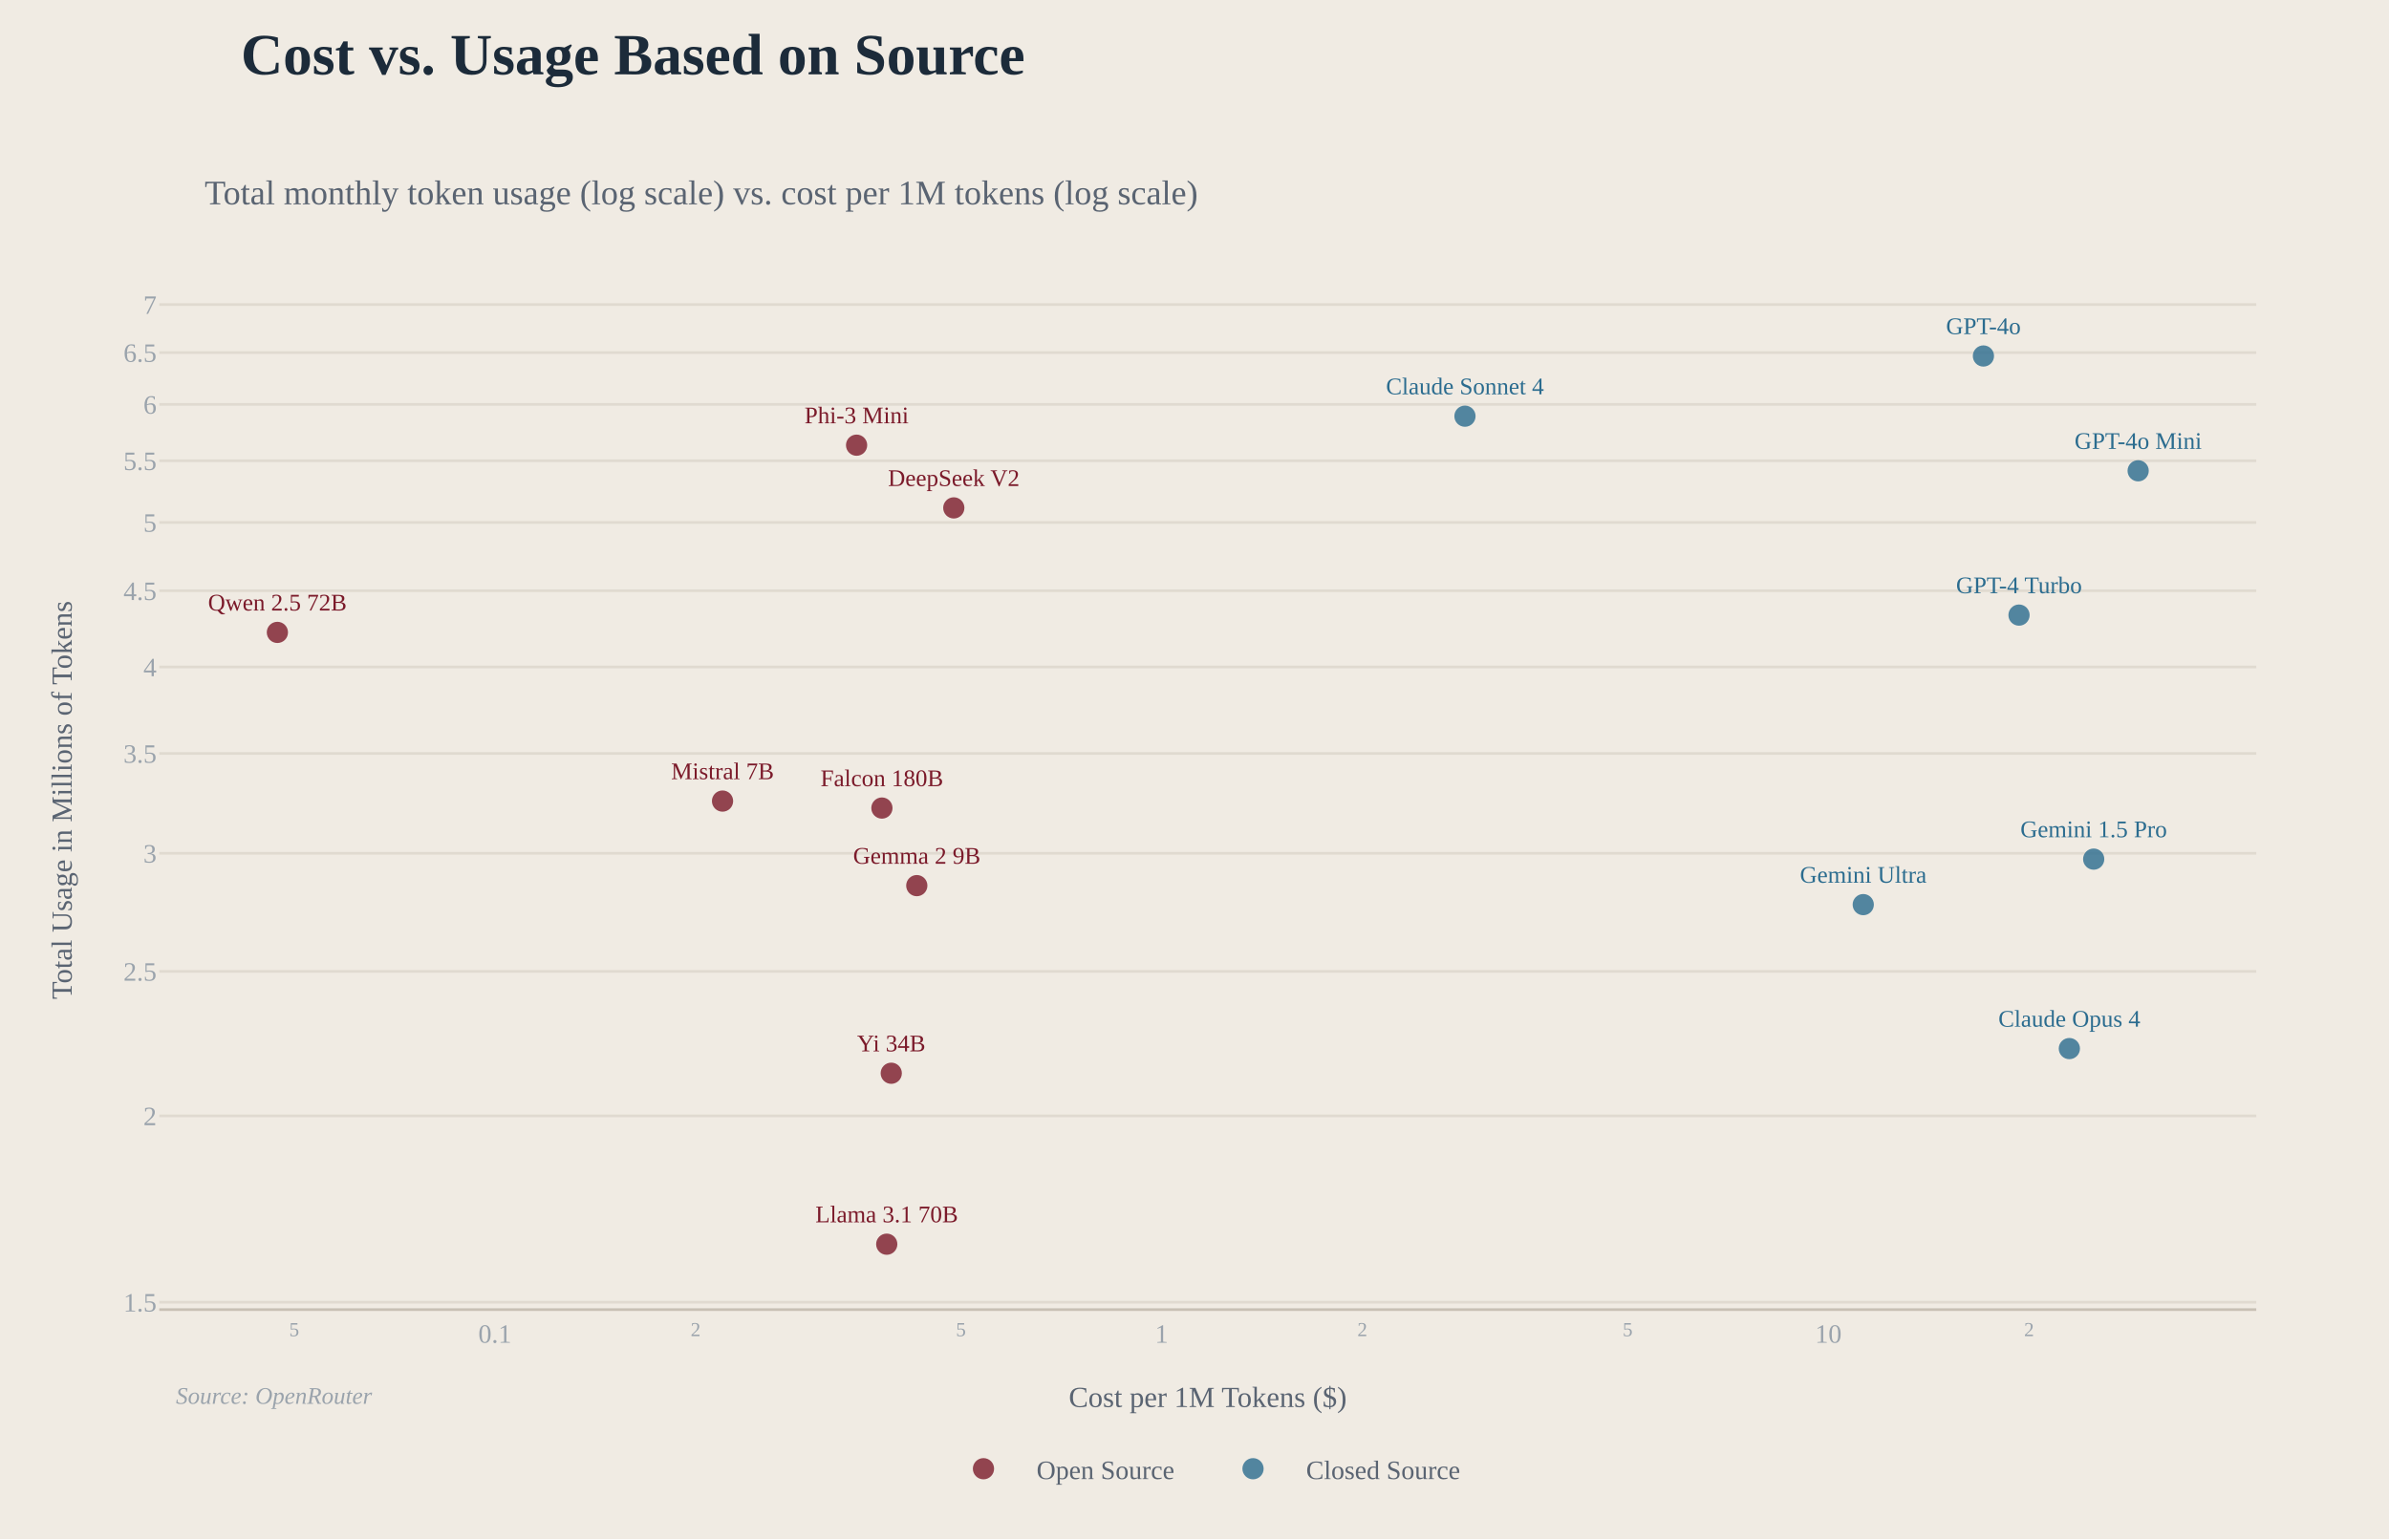
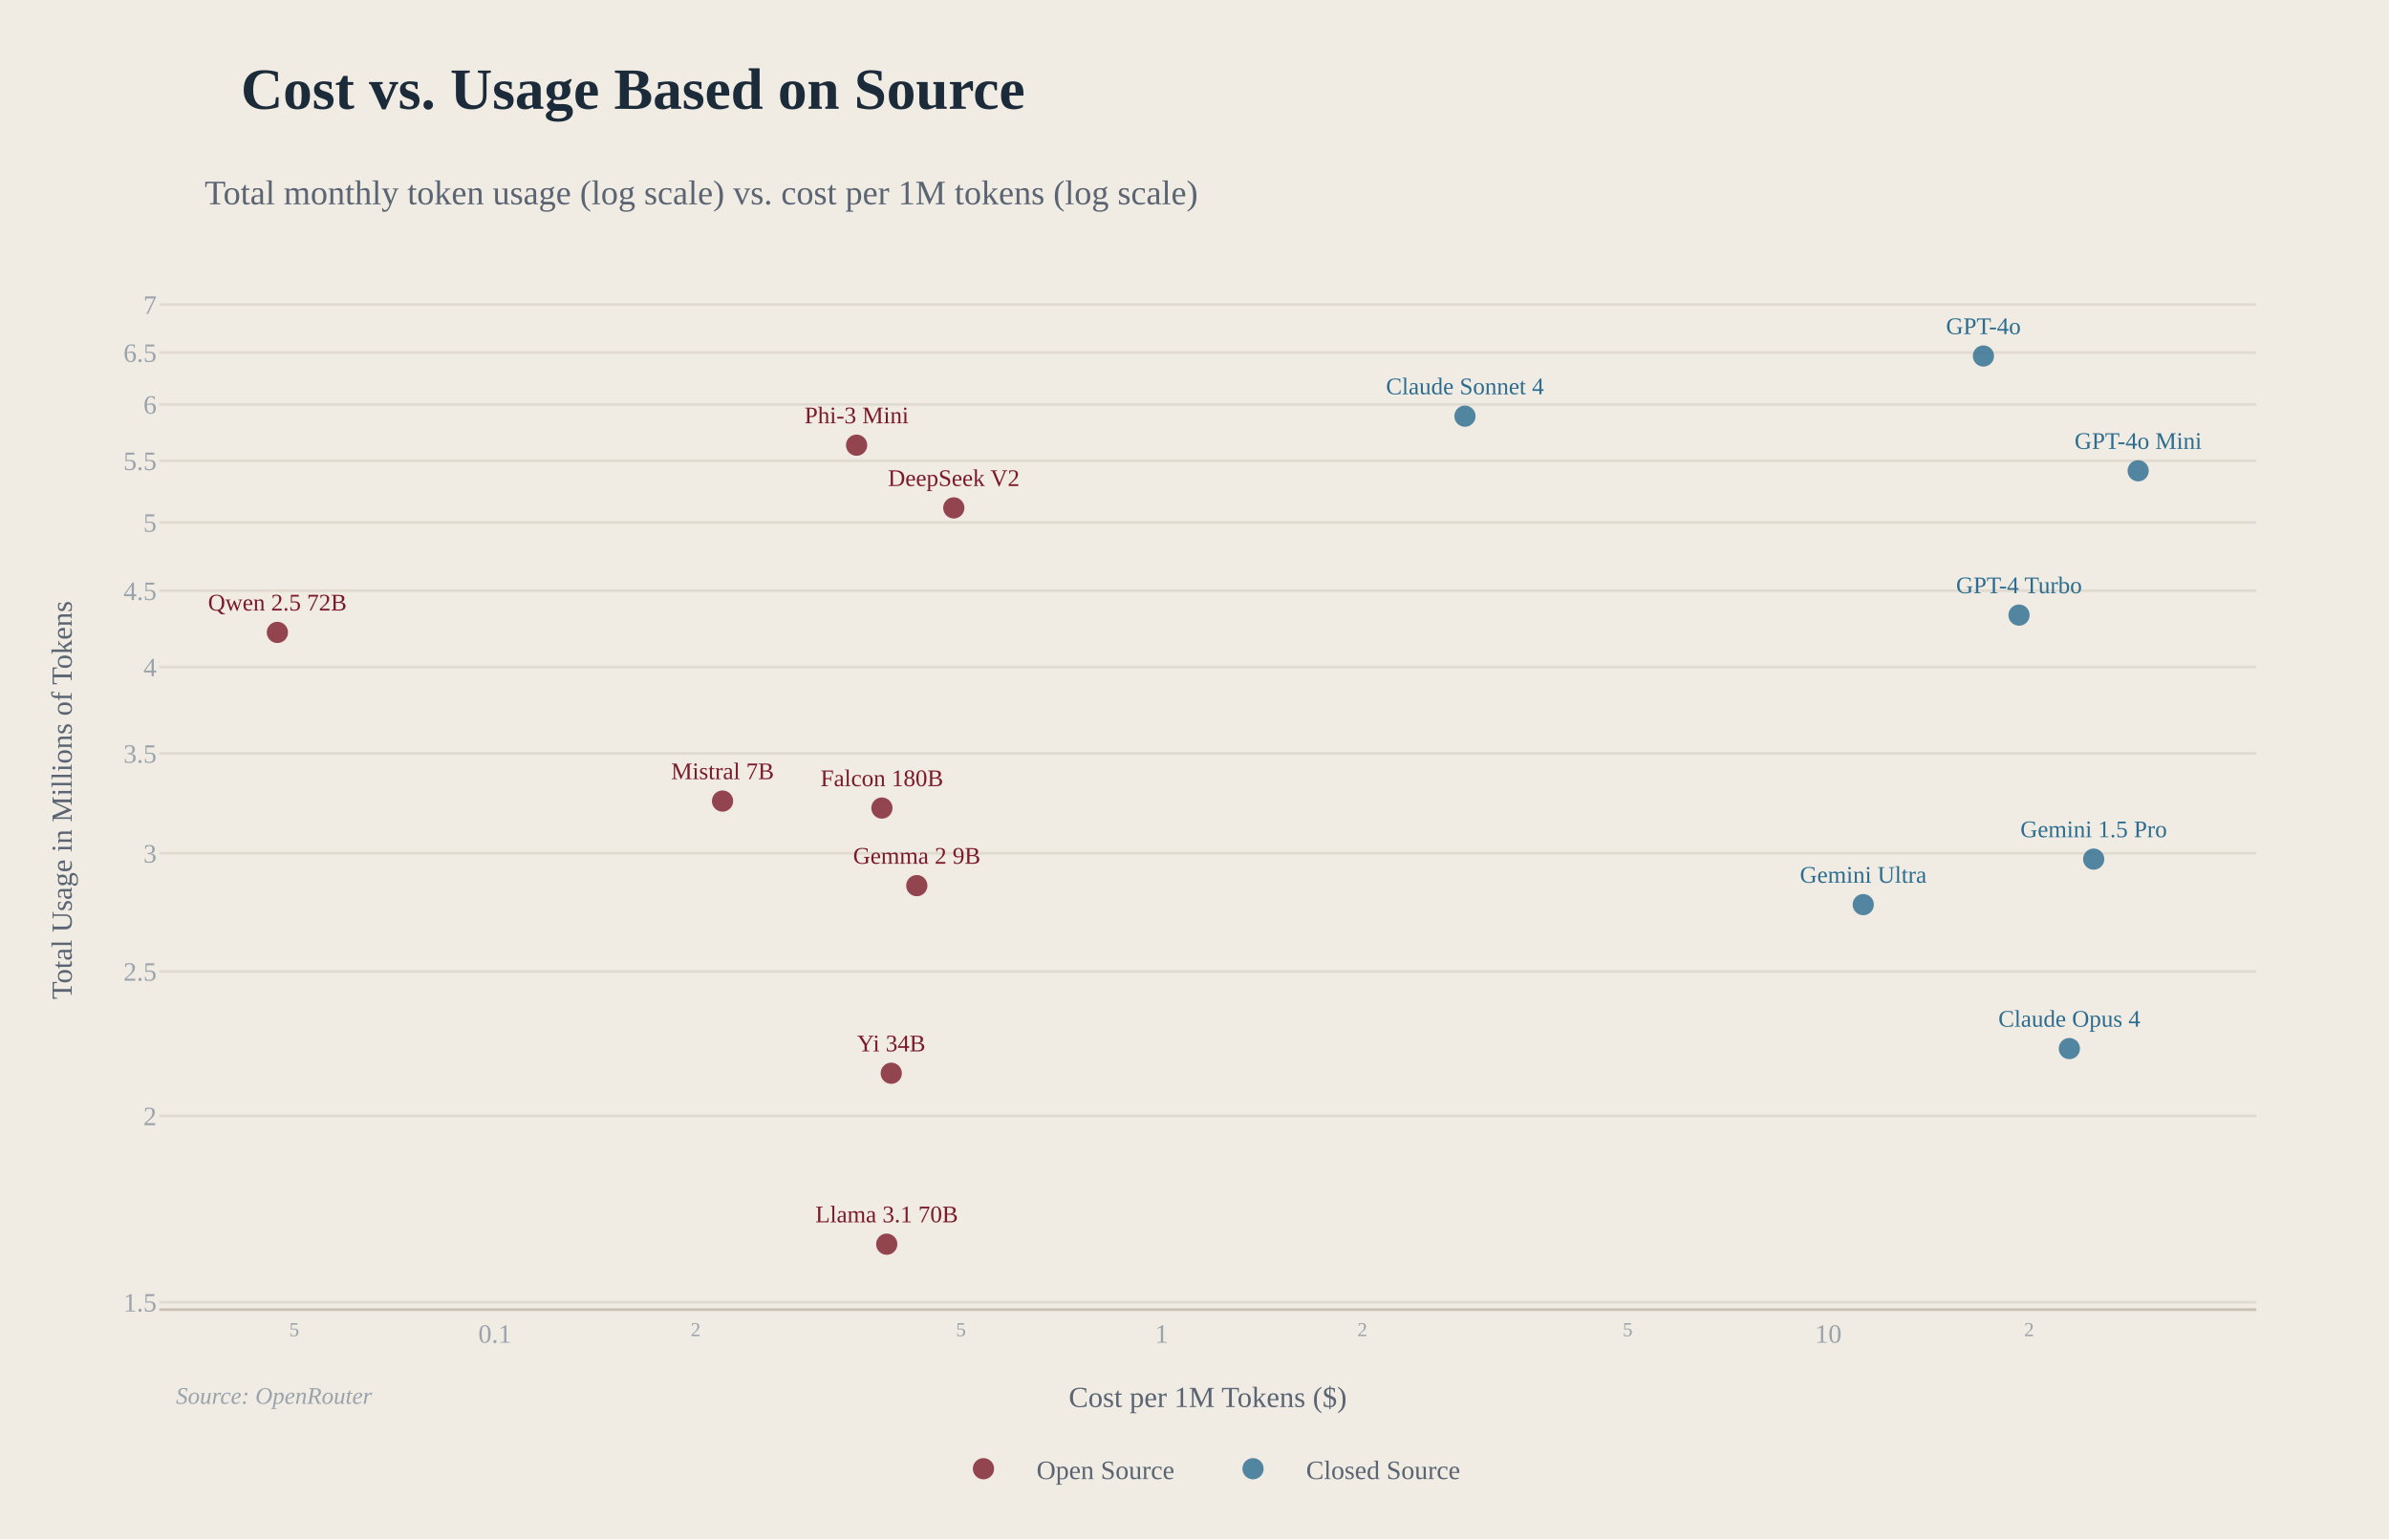
<svg xmlns="http://www.w3.org/2000/svg" class="main-svg" width="900" height="580" style="" viewBox="0 0 900 580">
  <rect x="0" y="0" width="900" height="580" style="fill: rgb(240, 235, 227); fill-opacity: 1;" />
-   <defs id="defs-b7e453">
+   <defs id="defs-3f6248">
    <g class="clips">
-       <clipPath id="clipb7e453xyplot" class="plotclip">
+       <clipPath id="clip3f6248xyplot" class="plotclip">
        <rect width="790" height="383" />
      </clipPath>
-       <clipPath class="axesclip" id="clipb7e453x">
+       <clipPath class="axesclip" id="clip3f6248x">
        <rect x="60" y="0" width="790" height="580" />
      </clipPath>
-       <clipPath class="axesclip" id="clipb7e453y">
+       <clipPath class="axesclip" id="clip3f6248y">
        <rect x="0" y="110" width="900" height="383" />
      </clipPath>
-       <clipPath class="axesclip" id="clipb7e453xy">
+       <clipPath class="axesclip" id="clip3f6248xy">
        <rect x="60" y="110" width="790" height="383" />
      </clipPath>
    </g>
    <g class="gradients" />
    <g class="patterns" />
  </defs>
  <g class="bglayer" />
  <g class="layer-below">
    <g class="imagelayer" />
    <g class="shapelayer" />
  </g>
  <g class="cartesianlayer">
    <g class="subplot xy">
      <g class="layer-subplot">
        <g class="shapelayer" />
        <g class="imagelayer" />
      </g>
      <g class="minor-gridlayer">
        <g class="x" />
        <g class="y" />
      </g>
      <g class="gridlayer">
        <g class="x" />
        <g class="y">
          <path class="ygrid crisp" transform="translate(0,490.71)" d="M60,0h790" style="stroke: rgb(224, 218, 208); stroke-opacity: 1; stroke-width: 1px;" />
          <path class="ygrid crisp" transform="translate(0,420.5)" d="M60,0h790" style="stroke: rgb(224, 218, 208); stroke-opacity: 1; stroke-width: 1px;" />
          <path class="ygrid crisp" transform="translate(0,366.05)" d="M60,0h790" style="stroke: rgb(224, 218, 208); stroke-opacity: 1; stroke-width: 1px;" />
          <path class="ygrid crisp" transform="translate(0,321.55)" d="M60,0h790" style="stroke: rgb(224, 218, 208); stroke-opacity: 1; stroke-width: 1px;" />
          <path class="ygrid crisp" transform="translate(0,283.93)" d="M60,0h790" style="stroke: rgb(224, 218, 208); stroke-opacity: 1; stroke-width: 1px;" />
          <path class="ygrid crisp" transform="translate(0,251.34)" d="M60,0h790" style="stroke: rgb(224, 218, 208); stroke-opacity: 1; stroke-width: 1px;" />
          <path class="ygrid crisp" transform="translate(0,222.6)" d="M60,0h790" style="stroke: rgb(224, 218, 208); stroke-opacity: 1; stroke-width: 1px;" />
          <path class="ygrid crisp" transform="translate(0,196.88)" d="M60,0h790" style="stroke: rgb(224, 218, 208); stroke-opacity: 1; stroke-width: 1px;" />
          <path class="ygrid crisp" transform="translate(0,173.62)" d="M60,0h790" style="stroke: rgb(224, 218, 208); stroke-opacity: 1; stroke-width: 1px;" />
          <path class="ygrid crisp" transform="translate(0,152.39)" d="M60,0h790" style="stroke: rgb(224, 218, 208); stroke-opacity: 1; stroke-width: 1px;" />
          <path class="ygrid crisp" transform="translate(0,132.86)" d="M60,0h790" style="stroke: rgb(224, 218, 208); stroke-opacity: 1; stroke-width: 1px;" />
          <path class="ygrid crisp" transform="translate(0,114.77)" d="M60,0h790" style="stroke: rgb(224, 218, 208); stroke-opacity: 1; stroke-width: 1px;" />
        </g>
      </g>
      <g class="zerolinelayer" />
      <g class="layer-between">
        <g class="shapelayer" />
        <g class="imagelayer" />
      </g>
      <path class="xlines-below" />
      <path class="ylines-below" />
      <g class="overlines-below" />
      <g class="xaxislayer-below" />
      <g class="yaxislayer-below" />
      <g class="overaxes-below" />
      <g class="overplot">
-         <g class="xy" transform="translate(60,110)" clip-path="url(#clipb7e453xyplot)">
+         <g class="xy" transform="translate(60,110)" clip-path="url(#clip3f6248xyplot)">
          <g class="scatterlayer mlayer">
-             <g class="trace scatter trace246200" style="stroke-miterlimit: 2; opacity: 1;">
+             <g class="trace scatter traced297d9" style="stroke-miterlimit: 2; opacity: 1;">
              <g class="fills" />
              <g class="errorbars" />
              <g class="lines" />
              <g class="points">
                <path class="point" transform="translate(274.06,358.85)" d="M4,0A4,4 0 1,1 0,-4A4,4 0 0,1 4,0Z" style="opacity: 0.8; stroke-width: 0px; fill: rgb(123, 26, 42); fill-opacity: 1;" />
                <path class="point" transform="translate(212.2,191.87)" d="M4,0A4,4 0 1,1 0,-4A4,4 0 0,1 4,0Z" style="opacity: 0.8; stroke-width: 0px; fill: rgb(123, 26, 42); fill-opacity: 1;" />
                <path class="point" transform="translate(285.38,223.73)" d="M4,0A4,4 0 1,1 0,-4A4,4 0 0,1 4,0Z" style="opacity: 0.8; stroke-width: 0px; fill: rgb(123, 26, 42); fill-opacity: 1;" />
                <path class="point" transform="translate(262.7,57.76)" d="M4,0A4,4 0 1,1 0,-4A4,4 0 0,1 4,0Z" style="opacity: 0.8; stroke-width: 0px; fill: rgb(123, 26, 42); fill-opacity: 1;" />
                <path class="point" transform="translate(44.5,128.31)" d="M4,0A4,4 0 1,1 0,-4A4,4 0 0,1 4,0Z" style="opacity: 0.8; stroke-width: 0px; fill: rgb(123, 26, 42); fill-opacity: 1;" />
                <path class="point" transform="translate(299.32,81.39)" d="M4,0A4,4 0 1,1 0,-4A4,4 0 0,1 4,0Z" style="opacity: 0.8; stroke-width: 0px; fill: rgb(123, 26, 42); fill-opacity: 1;" />
                <path class="point" transform="translate(272.24,194.5)" d="M4,0A4,4 0 1,1 0,-4A4,4 0 0,1 4,0Z" style="opacity: 0.8; stroke-width: 0px; fill: rgb(123, 26, 42); fill-opacity: 1;" />
                <path class="point" transform="translate(275.76,294.43)" d="M4,0A4,4 0 1,1 0,-4A4,4 0 0,1 4,0Z" style="opacity: 0.8; stroke-width: 0px; fill: rgb(123, 26, 42); fill-opacity: 1;" />
              </g>
              <g class="text">
                <g class="textpoint" transform="translate(0,-8.25)">
                  <text x="274.06" y="358.85" text-anchor="middle" style="font-family: Georgia, 'Times New Roman', serif; font-size: 9px; fill: rgb(123, 26, 42); fill-opacity: 1; white-space: pre;">Llama 3.1 70B</text>
                </g>
                <g class="textpoint" transform="translate(0,-8.25)">
                  <text x="212.2" y="191.87" text-anchor="middle" style="font-family: Georgia, 'Times New Roman', serif; font-size: 9px; fill: rgb(123, 26, 42); fill-opacity: 1; white-space: pre;">Mistral 7B</text>
                </g>
                <g class="textpoint" transform="translate(0,-8.25)">
                  <text x="285.38" y="223.73" text-anchor="middle" style="font-family: Georgia, 'Times New Roman', serif; font-size: 9px; fill: rgb(123, 26, 42); fill-opacity: 1; white-space: pre;">Gemma 2 9B</text>
                </g>
                <g class="textpoint" transform="translate(0,-8.25)">
                  <text x="262.7" y="57.76" text-anchor="middle" style="font-family: Georgia, 'Times New Roman', serif; font-size: 9px; fill: rgb(123, 26, 42); fill-opacity: 1; white-space: pre;">Phi-3 Mini</text>
                </g>
                <g class="textpoint" transform="translate(0,-8.25)">
                  <text x="44.5" y="128.31" text-anchor="middle" style="font-family: Georgia, 'Times New Roman', serif; font-size: 9px; fill: rgb(123, 26, 42); fill-opacity: 1; white-space: pre;">Qwen 2.5 72B</text>
                </g>
                <g class="textpoint" transform="translate(0,-8.25)">
                  <text x="299.32" y="81.39" text-anchor="middle" style="font-family: Georgia, 'Times New Roman', serif; font-size: 9px; fill: rgb(123, 26, 42); fill-opacity: 1; white-space: pre;">DeepSeek V2</text>
                </g>
                <g class="textpoint" transform="translate(0,-8.25)">
                  <text x="272.24" y="194.5" text-anchor="middle" style="font-family: Georgia, 'Times New Roman', serif; font-size: 9px; fill: rgb(123, 26, 42); fill-opacity: 1; white-space: pre;">Falcon 180B</text>
                </g>
                <g class="textpoint" transform="translate(0,-8.25)">
                  <text x="275.76" y="294.43" text-anchor="middle" style="font-family: Georgia, 'Times New Roman', serif; font-size: 9px; fill: rgb(123, 26, 42); fill-opacity: 1; white-space: pre;">Yi 34B</text>
                </g>
              </g>
            </g>
-             <g class="trace scatter trace8232d7" style="stroke-miterlimit: 2; opacity: 1;">
+             <g class="trace scatter trace893e4f" style="stroke-miterlimit: 2; opacity: 1;">
              <g class="fills" />
              <g class="errorbars" />
              <g class="lines" />
              <g class="points">
                <path class="point" transform="translate(687.21,24.15)" d="M4,0A4,4 0 1,1 0,-4A4,4 0 0,1 4,0Z" style="opacity: 0.8; stroke-width: 0px; fill: rgb(43, 108, 143); fill-opacity: 1;" />
                <path class="point" transform="translate(491.89,46.83)" d="M4,0A4,4 0 1,1 0,-4A4,4 0 0,1 4,0Z" style="opacity: 0.8; stroke-width: 0px; fill: rgb(43, 108, 143); fill-opacity: 1;" />
                <path class="point" transform="translate(728.75,213.74)" d="M4,0A4,4 0 1,1 0,-4A4,4 0 0,1 4,0Z" style="opacity: 0.8; stroke-width: 0px; fill: rgb(43, 108, 143); fill-opacity: 1;" />
                <path class="point" transform="translate(700.62,121.79)" d="M4,0A4,4 0 1,1 0,-4A4,4 0 0,1 4,0Z" style="opacity: 0.8; stroke-width: 0px; fill: rgb(43, 108, 143); fill-opacity: 1;" />
                <path class="point" transform="translate(719.58,285.14)" d="M4,0A4,4 0 1,1 0,-4A4,4 0 0,1 4,0Z" style="opacity: 0.8; stroke-width: 0px; fill: rgb(43, 108, 143); fill-opacity: 1;" />
                <path class="point" transform="translate(641.94,230.89)" d="M4,0A4,4 0 1,1 0,-4A4,4 0 0,1 4,0Z" style="opacity: 0.8; stroke-width: 0px; fill: rgb(43, 108, 143); fill-opacity: 1;" />
                <path class="point" transform="translate(745.5,67.41)" d="M4,0A4,4 0 1,1 0,-4A4,4 0 0,1 4,0Z" style="opacity: 0.8; stroke-width: 0px; fill: rgb(43, 108, 143); fill-opacity: 1;" />
              </g>
              <g class="text">
                <g class="textpoint" transform="translate(0,-8.25)">
                  <text x="687.21" y="24.15" text-anchor="middle" style="font-family: Georgia, 'Times New Roman', serif; font-size: 9px; fill: rgb(43, 108, 143); fill-opacity: 1; white-space: pre;">GPT-4o</text>
                </g>
                <g class="textpoint" transform="translate(0,-8.25)">
                  <text x="491.89" y="46.83" text-anchor="middle" style="font-family: Georgia, 'Times New Roman', serif; font-size: 9px; fill: rgb(43, 108, 143); fill-opacity: 1; white-space: pre;">Claude Sonnet 4</text>
                </g>
                <g class="textpoint" transform="translate(0,-8.25)">
                  <text x="728.75" y="213.74" text-anchor="middle" style="font-family: Georgia, 'Times New Roman', serif; font-size: 9px; fill: rgb(43, 108, 143); fill-opacity: 1; white-space: pre;">Gemini 1.5 Pro</text>
                </g>
                <g class="textpoint" transform="translate(0,-8.25)">
                  <text x="700.62" y="121.79" text-anchor="middle" style="font-family: Georgia, 'Times New Roman', serif; font-size: 9px; fill: rgb(43, 108, 143); fill-opacity: 1; white-space: pre;">GPT-4 Turbo</text>
                </g>
                <g class="textpoint" transform="translate(0,-8.25)">
                  <text x="719.58" y="285.14" text-anchor="middle" style="font-family: Georgia, 'Times New Roman', serif; font-size: 9px; fill: rgb(43, 108, 143); fill-opacity: 1; white-space: pre;">Claude Opus 4</text>
                </g>
                <g class="textpoint" transform="translate(0,-8.25)">
                  <text x="641.94" y="230.89" text-anchor="middle" style="font-family: Georgia, 'Times New Roman', serif; font-size: 9px; fill: rgb(43, 108, 143); fill-opacity: 1; white-space: pre;">Gemini Ultra</text>
                </g>
                <g class="textpoint" transform="translate(0,-8.25)">
                  <text x="745.5" y="67.41" text-anchor="middle" style="font-family: Georgia, 'Times New Roman', serif; font-size: 9px; fill: rgb(43, 108, 143); fill-opacity: 1; white-space: pre;">GPT-4o Mini</text>
                </g>
              </g>
            </g>
          </g>
        </g>
      </g>
      <g class="zerolinelayer-above" />
      <path class="xlines-above crisp" d="M60,493.5H850" style="fill: none; stroke-width: 1px; stroke: rgb(200, 192, 180); stroke-opacity: 1;" />
      <path class="ylines-above crisp" d="M0,0" style="fill: none;" />
      <g class="overlines-above" />
      <g class="xaxislayer-above">
        <g class="xtick">
          <text text-anchor="middle" x="0" y="503.5" transform="translate(110.83,0)" style="font-family: Georgia, 'Times New Roman', serif; font-size: 7.5px; fill: rgb(154, 163, 172); fill-opacity: 1; white-space: pre;">5</text>
        </g>
        <g class="xtick">
          <text text-anchor="middle" x="0" y="506" style="font-family: Georgia, 'Times New Roman', serif; font-size: 10px; fill: rgb(154, 163, 172); fill-opacity: 1; white-space: pre;" transform="translate(186.45,0)">0.1</text>
        </g>
        <g class="xtick">
          <text text-anchor="middle" x="0" y="503.5" style="font-family: Georgia, 'Times New Roman', serif; font-size: 7.5px; fill: rgb(154, 163, 172); fill-opacity: 1; white-space: pre;" transform="translate(262.06,0)">2</text>
        </g>
        <g class="xtick">
          <text text-anchor="middle" x="0" y="503.5" style="font-family: Georgia, 'Times New Roman', serif; font-size: 7.5px; fill: rgb(154, 163, 172); fill-opacity: 1; white-space: pre;" transform="translate(362.01,0)">5</text>
        </g>
        <g class="xtick">
          <text text-anchor="middle" x="0" y="506" style="font-family: Georgia, 'Times New Roman', serif; font-size: 10px; fill: rgb(154, 163, 172); fill-opacity: 1; white-space: pre;" transform="translate(437.62,0)">1</text>
        </g>
        <g class="xtick">
          <text text-anchor="middle" x="0" y="503.5" style="font-family: Georgia, 'Times New Roman', serif; font-size: 7.5px; fill: rgb(154, 163, 172); fill-opacity: 1; white-space: pre;" transform="translate(513.23,0)">2</text>
        </g>
        <g class="xtick">
          <text text-anchor="middle" x="0" y="503.5" style="font-family: Georgia, 'Times New Roman', serif; font-size: 7.5px; fill: rgb(154, 163, 172); fill-opacity: 1; white-space: pre;" transform="translate(613.18,0)">5</text>
        </g>
        <g class="xtick">
          <text text-anchor="middle" x="0" y="506" style="font-family: Georgia, 'Times New Roman', serif; font-size: 10px; fill: rgb(154, 163, 172); fill-opacity: 1; white-space: pre;" transform="translate(688.79,0)">10</text>
        </g>
        <g class="xtick">
          <text text-anchor="middle" x="0" y="503.5" style="font-family: Georgia, 'Times New Roman', serif; font-size: 7.5px; fill: rgb(154, 163, 172); fill-opacity: 1; white-space: pre;" transform="translate(764.4,0)">2</text>
        </g>
      </g>
      <g class="yaxislayer-above">
        <g class="ytick">
          <text text-anchor="end" x="59" y="3.5" transform="translate(0,490.71)" style="font-family: Georgia, 'Times New Roman', serif; font-size: 10px; fill: rgb(154, 163, 172); fill-opacity: 1; white-space: pre;">1.5</text>
        </g>
        <g class="ytick">
          <text text-anchor="end" x="59" y="3.5" style="font-family: Georgia, 'Times New Roman', serif; font-size: 10px; fill: rgb(154, 163, 172); fill-opacity: 1; white-space: pre;" transform="translate(0,420.5)">2</text>
        </g>
        <g class="ytick">
          <text text-anchor="end" x="59" y="3.5" style="font-family: Georgia, 'Times New Roman', serif; font-size: 10px; fill: rgb(154, 163, 172); fill-opacity: 1; white-space: pre;" transform="translate(0,366.05)">2.5</text>
        </g>
        <g class="ytick">
          <text text-anchor="end" x="59" y="3.5" style="font-family: Georgia, 'Times New Roman', serif; font-size: 10px; fill: rgb(154, 163, 172); fill-opacity: 1; white-space: pre;" transform="translate(0,321.55)">3</text>
        </g>
        <g class="ytick">
          <text text-anchor="end" x="59" y="3.5" style="font-family: Georgia, 'Times New Roman', serif; font-size: 10px; fill: rgb(154, 163, 172); fill-opacity: 1; white-space: pre;" transform="translate(0,283.93)">3.5</text>
        </g>
        <g class="ytick">
          <text text-anchor="end" x="59" y="3.5" style="font-family: Georgia, 'Times New Roman', serif; font-size: 10px; fill: rgb(154, 163, 172); fill-opacity: 1; white-space: pre;" transform="translate(0,251.34)">4</text>
        </g>
        <g class="ytick">
          <text text-anchor="end" x="59" y="3.5" style="font-family: Georgia, 'Times New Roman', serif; font-size: 10px; fill: rgb(154, 163, 172); fill-opacity: 1; white-space: pre;" transform="translate(0,222.6)">4.5</text>
        </g>
        <g class="ytick">
          <text text-anchor="end" x="59" y="3.5" style="font-family: Georgia, 'Times New Roman', serif; font-size: 10px; fill: rgb(154, 163, 172); fill-opacity: 1; white-space: pre;" transform="translate(0,196.88)">5</text>
        </g>
        <g class="ytick">
          <text text-anchor="end" x="59" y="3.5" style="font-family: Georgia, 'Times New Roman', serif; font-size: 10px; fill: rgb(154, 163, 172); fill-opacity: 1; white-space: pre;" transform="translate(0,173.62)">5.5</text>
        </g>
        <g class="ytick">
          <text text-anchor="end" x="59" y="3.5" style="font-family: Georgia, 'Times New Roman', serif; font-size: 10px; fill: rgb(154, 163, 172); fill-opacity: 1; white-space: pre;" transform="translate(0,152.39)">6</text>
        </g>
        <g class="ytick">
          <text text-anchor="end" x="59" y="3.5" style="font-family: Georgia, 'Times New Roman', serif; font-size: 10px; fill: rgb(154, 163, 172); fill-opacity: 1; white-space: pre;" transform="translate(0,132.86)">6.5</text>
        </g>
        <g class="ytick">
          <text text-anchor="end" x="59" y="3.5" style="font-family: Georgia, 'Times New Roman', serif; font-size: 10px; fill: rgb(154, 163, 172); fill-opacity: 1; white-space: pre;" transform="translate(0,114.77)">7</text>
        </g>
      </g>
      <g class="overaxes-above" />
    </g>
  </g>
  <g class="polarlayer" />
  <g class="smithlayer" />
  <g class="ternarylayer" />
  <g class="geolayer" />
  <g class="funnelarealayer" />
  <g class="pielayer" />
  <g class="iciclelayer" />
  <g class="treemaplayer" />
  <g class="sunburstlayer" />
  <g class="glimages" />
-   <defs id="topdefs-b7e453">
+   <defs id="topdefs-3f6248">
    <g class="clips" />
-     <clipPath id="legendb7e453">
+     <clipPath id="legend3f6248">
      <rect width="209" height="29" x="0" y="0" />
    </clipPath>
  </defs>
  <g class="layer-above">
    <g class="imagelayer" />
    <g class="shapelayer" />
  </g>
  <g class="infolayer">
    <g class="legend" pointer-events="all" transform="translate(350.5,538.96)">
      <rect class="bg" shape-rendering="crispEdges" style="stroke: rgb(68, 68, 68); stroke-opacity: 1; fill: rgb(0, 0, 0); fill-opacity: 0; stroke-width: 0px;" width="209" height="29" x="0" y="0" />
-       <g class="scrollbox" transform="" clip-path="url(#legendb7e453)">
+       <g class="scrollbox" transform="" clip-path="url(#legend3f6248)">
        <g class="groups">
          <g class="traces" transform="translate(0,14.5)" style="opacity: 1;">
            <text class="legendtext" text-anchor="start" x="40" y="3.9" style="font-family: Georgia, 'Times New Roman', serif; font-size: 10px; fill: rgb(90, 100, 114); fill-opacity: 1; white-space: pre;">Open Source</text>
            <g class="layers" style="opacity: 1;">
              <g class="legendfill" />
              <g class="legendlines" />
              <g class="legendsymbols">
                <g class="legendpoints">
                  <path class="scatterpts" transform="translate(20,0)" d="M4,0A4,4 0 1,1 0,-4A4,4 0 0,1 4,0Z" style="opacity: 0.8; stroke-width: 0px; fill: rgb(123, 26, 42); fill-opacity: 1;" />
                </g>
              </g>
            </g>
            <rect class="legendtoggle" x="0" y="-9.5" width="99.047" height="19" style="fill: rgb(0, 0, 0); fill-opacity: 0;" />
          </g>
          <g class="traces" transform="translate(101.5469,14.5)" style="opacity: 1;">
            <text class="legendtext" text-anchor="start" x="40" y="3.9" style="font-family: Georgia, 'Times New Roman', serif; font-size: 10px; fill: rgb(90, 100, 114); fill-opacity: 1; white-space: pre;">Closed Source</text>
            <g class="layers" style="opacity: 1;">
              <g class="legendfill" />
              <g class="legendlines" />
              <g class="legendsymbols">
                <g class="legendpoints">
                  <path class="scatterpts" transform="translate(20,0)" d="M4,0A4,4 0 1,1 0,-4A4,4 0 0,1 4,0Z" style="opacity: 0.8; stroke-width: 0px; fill: rgb(43, 108, 143); fill-opacity: 1;" />
                </g>
              </g>
            </g>
            <rect class="legendtoggle" x="0" y="-9.5" width="104.719" height="19" style="fill: rgb(0, 0, 0); fill-opacity: 0;" />
          </g>
        </g>
      </g>
      <rect class="scrollbar" rx="20" ry="3" width="0" height="0" style="fill: rgb(128, 139, 164); fill-opacity: 1;" x="0" y="0" />
    </g>
    <g class="g-gtitle" />
    <g class="g-xtitle">
      <text class="xtitle" x="455" y="530.2" text-anchor="middle" style="opacity: 1; font-family: Georgia, 'Times New Roman', serif; font-size: 11px; fill: rgb(90, 100, 114); fill-opacity: 1; white-space: pre;">Cost per 1M Tokens ($)</text>
    </g>
    <g class="g-ytitle">
      <text class="ytitle" transform="rotate(-90,27.00937,301.5)" x="27.009" y="301.5" text-anchor="middle" style="opacity: 1; font-family: Georgia, 'Times New Roman', serif; font-size: 11px; fill: rgb(90, 100, 114); fill-opacity: 1; white-space: pre;">Total Usage in Millions of Tokens</text>
    </g>
    <g class="annotation" data-index="0" style="opacity: 1;">
-       <g class="annotation-text-g" transform="rotate(0,238.5,20.5)">
-         <g class="cursor-pointer" transform="translate(60,6)">
+       <g class="annotation-text-g" transform="rotate(0,238.5,33.5)">
+         <g class="cursor-pointer" transform="translate(60,19)">
          <rect class="bg" x="0.5" y="0.5" width="356" height="28" style="stroke-width: 1px; stroke: rgb(0, 0, 0); stroke-opacity: 0; fill: rgb(0, 0, 0); fill-opacity: 0;" />
          <text class="annotation-text" text-anchor="middle" x="178.438" y="22" style="font-family: Georgia, 'Times New Roman', serif; font-size: 22px; fill: rgb(28, 43, 58); fill-opacity: 1; white-space: pre;">
            <tspan style="font-weight:bold">Cost vs. Usage Based on Source</tspan>
          </text>
        </g>
      </g>
    </g>
    <g class="annotation" data-index="1" style="opacity: 1;">
      <g class="annotation-text-g" transform="rotate(0,264,72.5)">
        <g class="cursor-pointer" transform="translate(60,63)">
          <rect class="bg" x="0.5" y="0.5" width="407" height="18" style="stroke-width: 1px; stroke: rgb(0, 0, 0); stroke-opacity: 0; fill: rgb(0, 0, 0); fill-opacity: 0;" />
          <text class="annotation-text" text-anchor="middle" x="204.195" y="14" style="font-family: Georgia, 'Times New Roman', serif; font-size: 13px; fill: rgb(90, 100, 114); fill-opacity: 1; white-space: pre;">Total monthly token usage (log scale) vs. cost per 1M tokens (log scale)</text>
        </g>
      </g>
    </g>
    <g class="annotation" data-index="2" style="opacity: 1;">
      <g class="annotation-text-g" transform="rotate(0,103,526)">
        <g class="cursor-pointer" transform="translate(60,519)">
          <rect class="bg" x="0.5" y="0.5" width="85" height="13" style="stroke-width: 1px; stroke: rgb(0, 0, 0); stroke-opacity: 0; fill: rgb(0, 0, 0); fill-opacity: 0;" />
          <text class="annotation-text" text-anchor="middle" x="43.219" y="10" style="font-family: Georgia, 'Times New Roman', serif; font-size: 9px; fill: rgb(154, 163, 172); fill-opacity: 1; white-space: pre;">
            <tspan style="font-style:italic">Source: OpenRouter</tspan>
          </text>
        </g>
      </g>
    </g>
  </g>
</svg>
